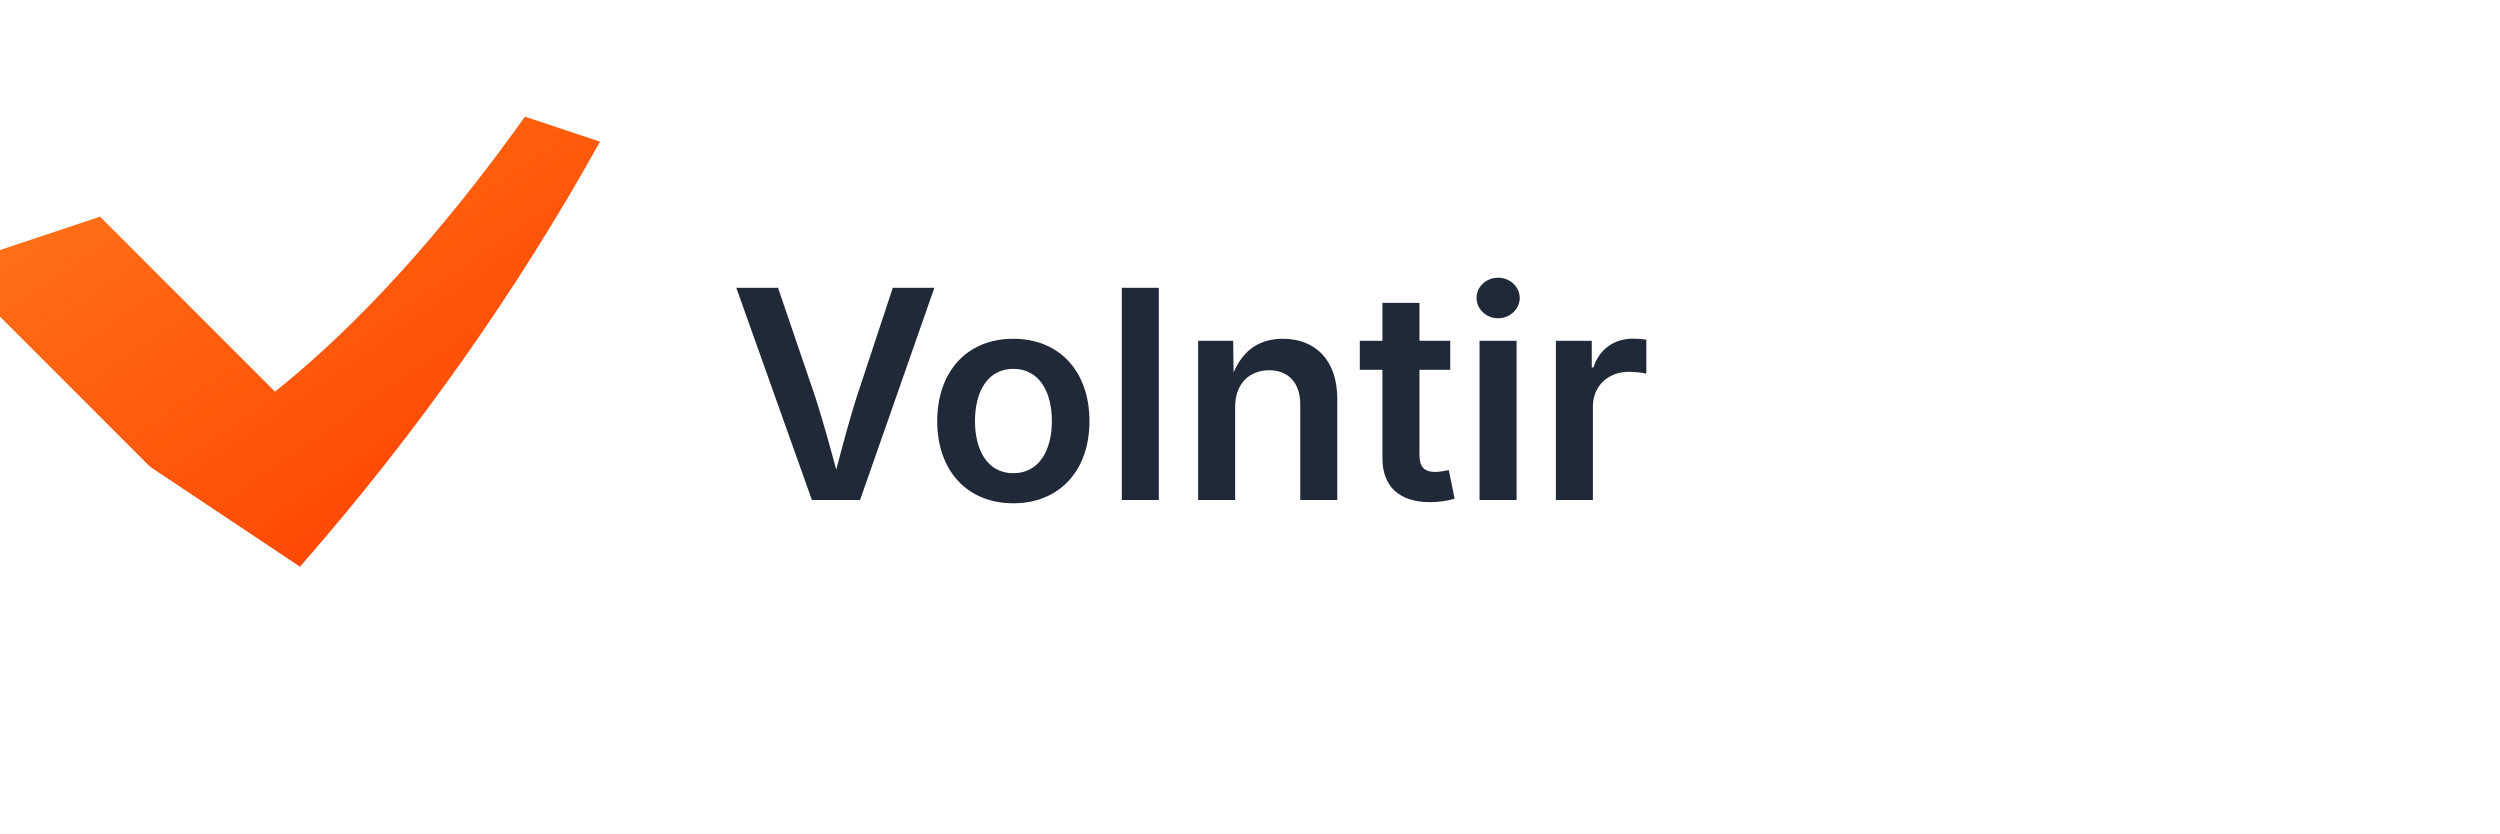
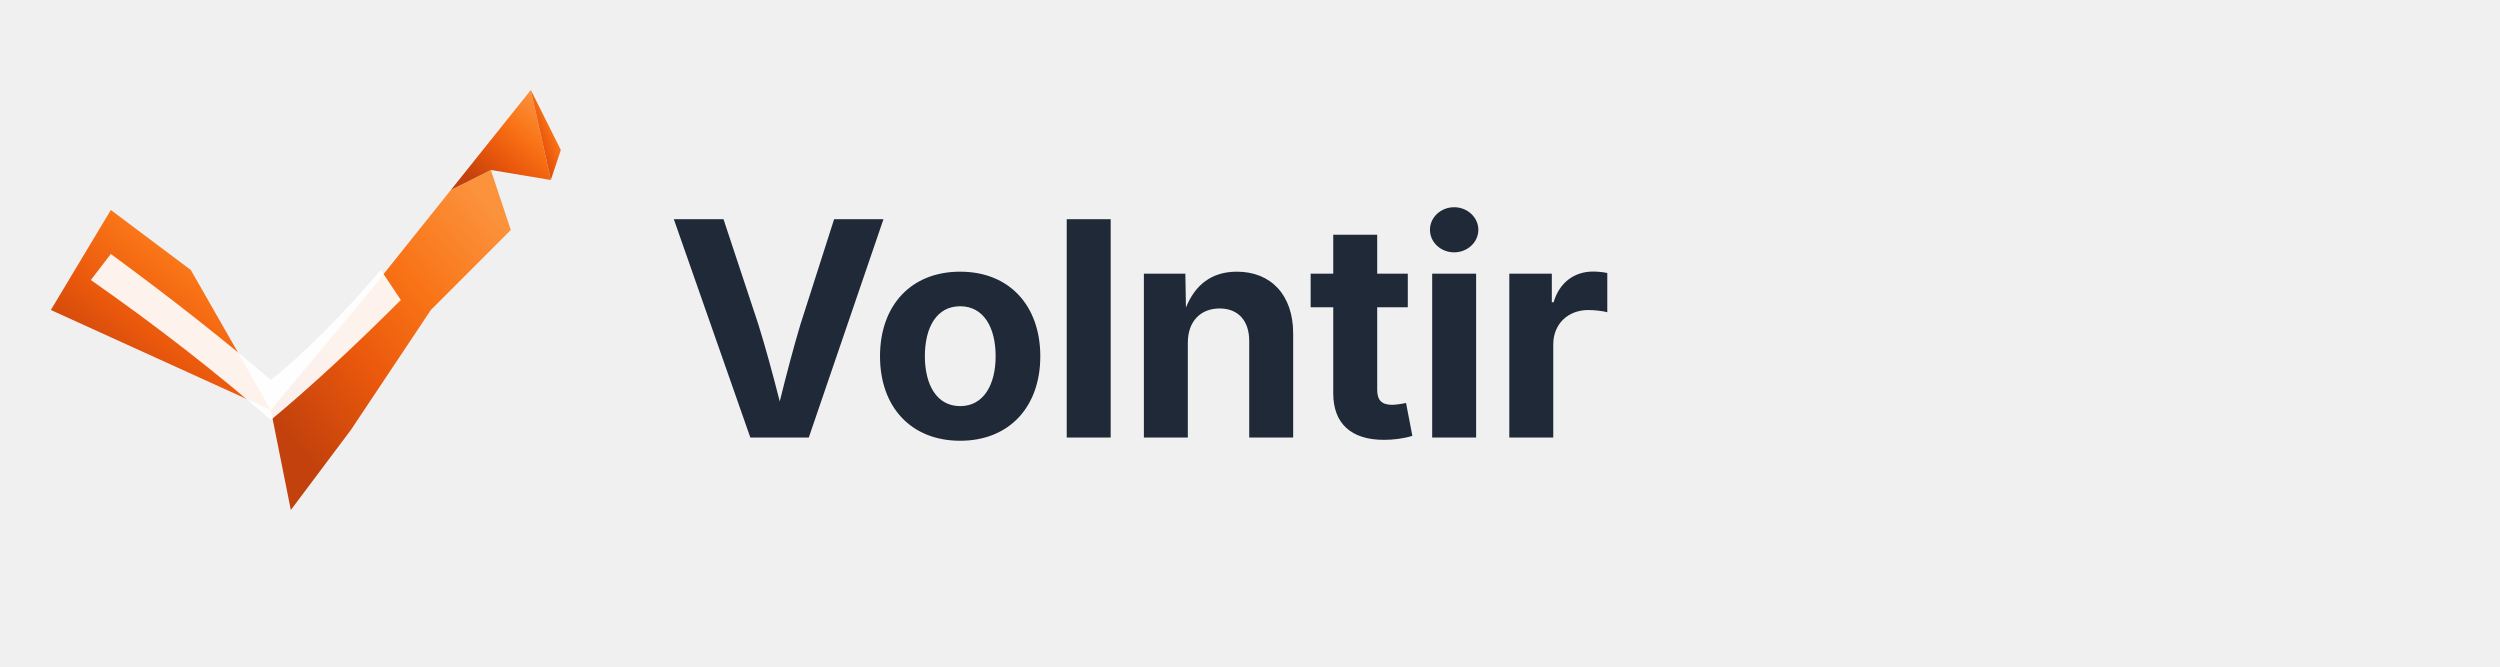
- <svg xmlns="http://www.w3.org/2000/svg" width="1200" height="400" viewBox="0 0 1200 400">
-   <rect width="100%" height="100%" fill="white" />
-   <g transform="translate(120,200) scale(1.2)">
-     <path d="M-40,20 L-120,-60 L-60,-80 L10,-10 Q60,-50 110,-120 L140,-110 Q90,-20 20,60 Z" fill="url(#grad1)" />
-   </g>
-   <text x="350" y="240" font-family="Inter, Arial, Helvetica, sans-serif" font-size="140" fill="#1F2937" font-weight="600">
-  Volntir
-  </text>
+ <svg xmlns="http://www.w3.org/2000/svg" width="600" height="160" viewBox="0 0 600 160">
  <defs>
-     <linearGradient id="grad1" x1="0%" y1="0%" x2="100%" y2="100%">
-       <stop offset="0%" style="stop-color:#FF7A1A" />
-       <stop offset="100%" style="stop-color:#FF3B00" />
+     <linearGradient id="logoGrad" x1="0.2" y1="0.9" x2="0.9" y2="0.1">
+       <stop offset="0%" stop-color="#C2410C" />
+       <stop offset="35%" stop-color="#EA580C" />
+       <stop offset="65%" stop-color="#F97316" />
+       <stop offset="100%" stop-color="#FB923C" />
    </linearGradient>
  </defs>
+   <g transform="translate(65, 84) scale(0.48)">
+     <path d="M-110,-20 L-80,-70 L-40,-40 L0,30 Z" fill="url(#logoGrad)" />
+     <path d="M0,30 L50,-30 L90,-80 L110,-90 L120,-60 L80,-20 L40,40 L10,80 Z" fill="url(#logoGrad)" />
+     <path d="M90,-80 L130,-130 L140,-85 L110,-90 Z" fill="url(#logoGrad)" />
+     <path d="M130,-130 L145,-100 L140,-85 Z" fill="url(#logoGrad)" />
+     <path d="M-90,-35 Q-40,0 0,35 Q30,10 65,-25 L55,-40 Q25,-5 0,15 Q-35,-15 -80,-48 Z" fill="white" opacity="0.92" />
+   </g>
+   <text x="160" y="105" font-family="Inter, -apple-system, BlinkMacSystemFont, 'Segoe UI', Roboto, sans-serif" font-size="72" fill="#1F2937" font-weight="700" letter-spacing="-1">
+     Volntir
+   </text>
</svg>
